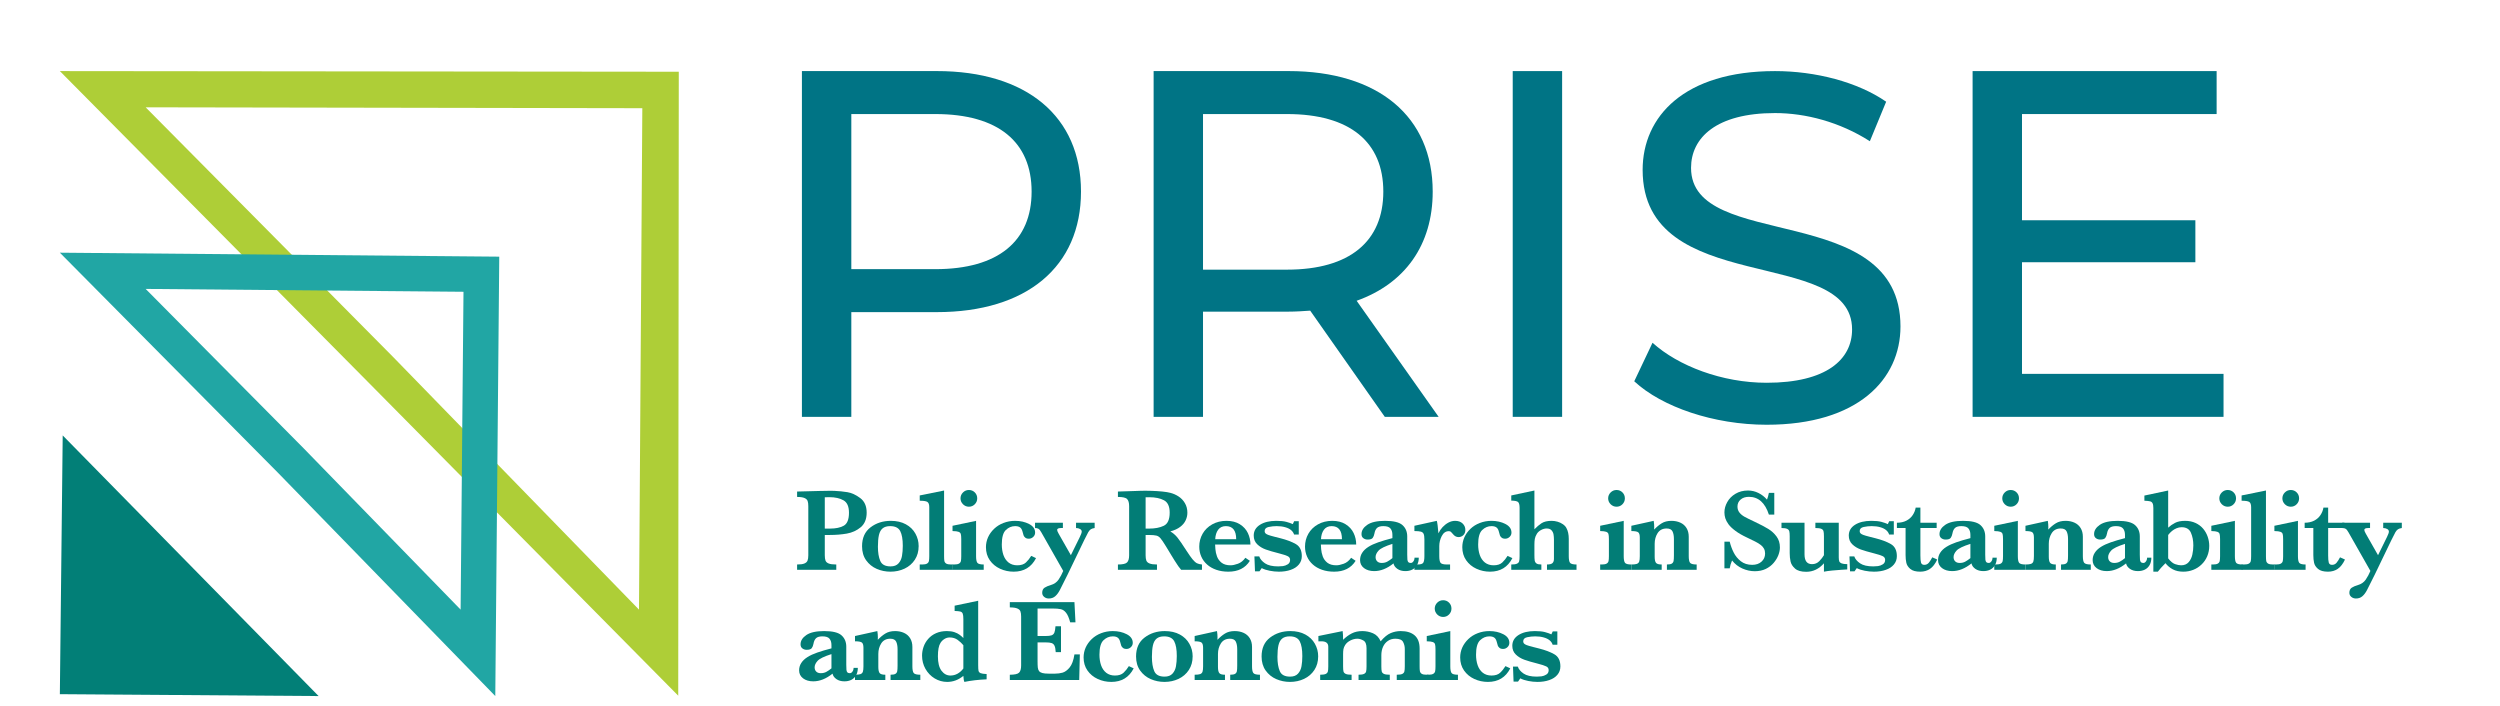
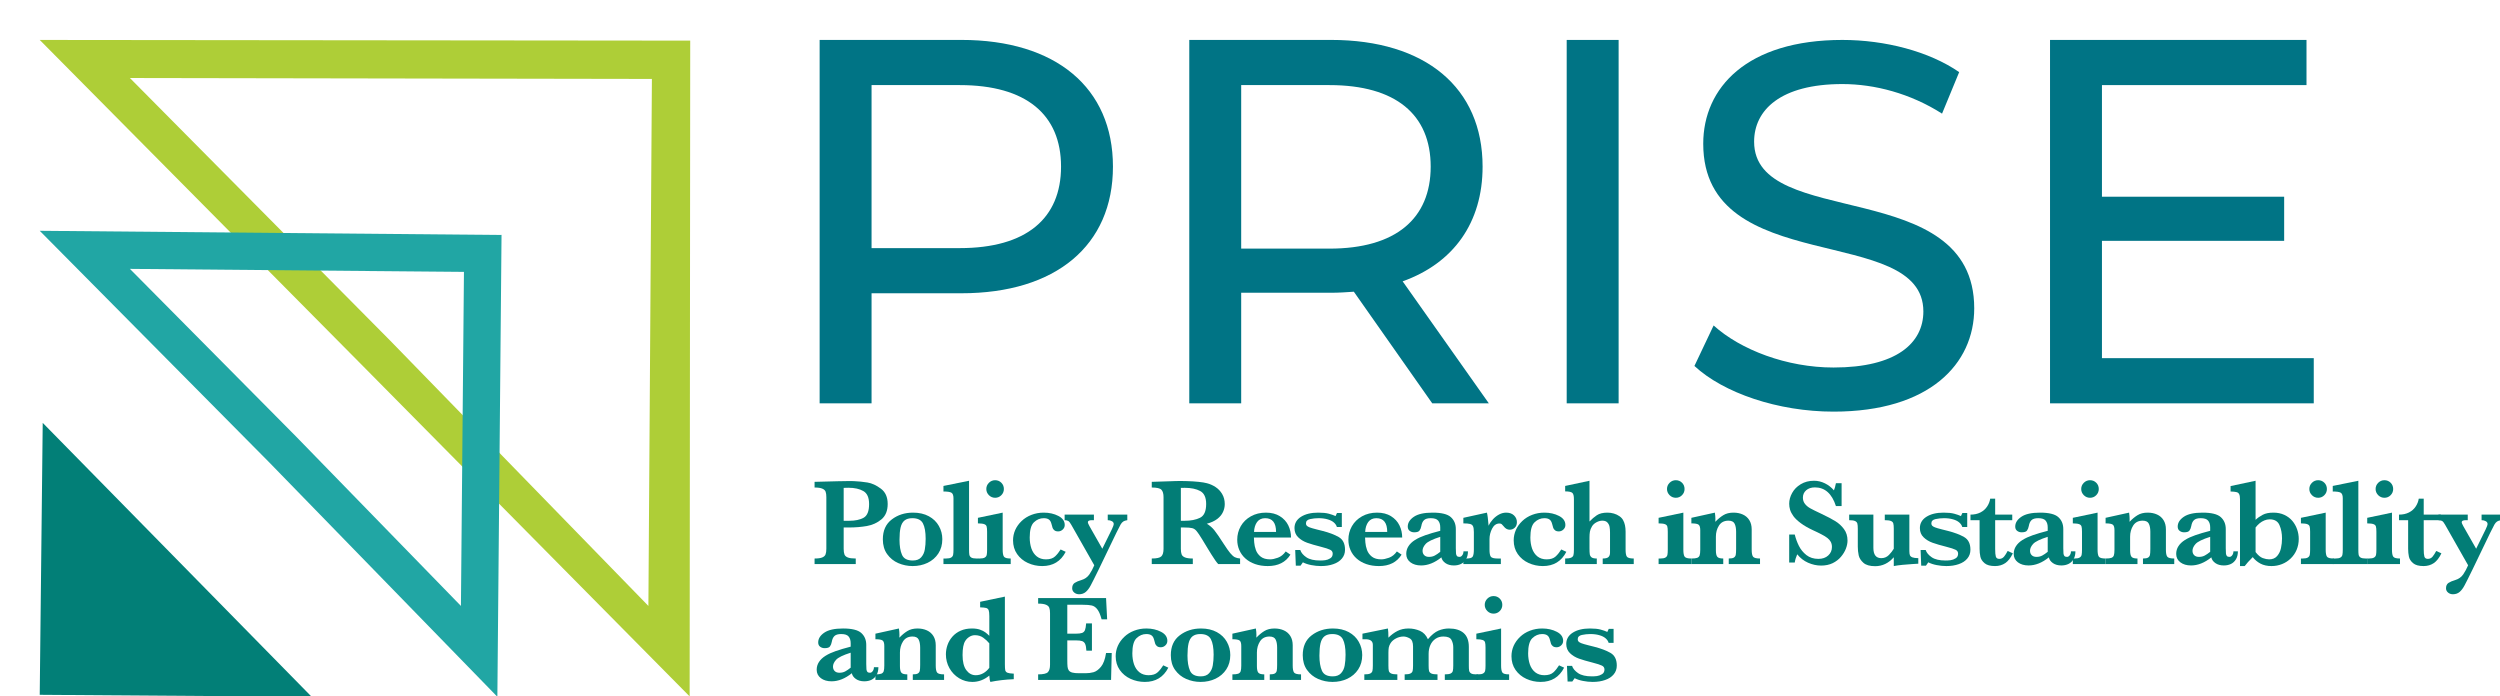
- <svg xmlns="http://www.w3.org/2000/svg" xmlns:xlink="http://www.w3.org/1999/xlink" width="680pt" height="192pt" viewBox="205 430 680 192">
+ <svg xmlns="http://www.w3.org/2000/svg" xmlns:xlink="http://www.w3.org/1999/xlink" width="647pt" height="180pt" viewBox="211 439 647 180">
  <defs>
    <g>
      <g id="glyph-0-0">
        <path d="M 19.75 -15.547 C 19.75 -13.805 19.211 -12.484 18.141 -11.578 C 17.066 -10.68 15.801 -10.102 14.344 -9.844 C 12.895 -9.594 11.367 -9.469 9.766 -9.469 L 8.359 -9.469 L 8.359 -3.938 C 8.359 -3.312 8.426 -2.828 8.562 -2.484 C 8.695 -2.141 8.988 -1.879 9.438 -1.703 C 9.883 -1.523 10.566 -1.438 11.484 -1.438 L 11.484 0 L 0.828 0 L 0.828 -1.438 C 1.734 -1.438 2.398 -1.531 2.828 -1.719 C 3.266 -1.906 3.547 -2.172 3.672 -2.516 C 3.805 -2.859 3.875 -3.332 3.875 -3.938 L 3.875 -17.312 C 3.875 -17.914 3.812 -18.383 3.688 -18.719 C 3.562 -19.062 3.281 -19.328 2.844 -19.516 C 2.406 -19.711 1.734 -19.812 0.828 -19.812 L 0.828 -21.281 L 6.875 -21.438 C 7.188 -21.445 7.523 -21.453 7.891 -21.453 C 8.266 -21.461 8.562 -21.469 8.781 -21.469 C 9 -21.477 9.32 -21.484 9.75 -21.484 C 10.281 -21.484 10.676 -21.477 10.938 -21.469 C 12.176 -21.414 13.367 -21.297 14.516 -21.109 C 15.66 -20.922 16.816 -20.391 17.984 -19.516 C 19.16 -18.648 19.75 -17.328 19.75 -15.547 Z M 14.938 -15.516 C 14.938 -17.203 14.441 -18.328 13.453 -18.891 C 12.473 -19.461 11.18 -19.75 9.578 -19.75 C 9.285 -19.75 8.879 -19.738 8.359 -19.719 L 8.359 -11.203 L 9.797 -11.203 C 11.328 -11.203 12.566 -11.461 13.516 -11.984 C 14.461 -12.516 14.938 -13.691 14.938 -15.516 Z M 14.938 -15.516 " />
      </g>
      <g id="glyph-0-1">
        <path d="M 16.703 -6.438 C 16.703 -5.02 16.359 -3.785 15.672 -2.734 C 14.984 -1.68 14.051 -0.875 12.875 -0.312 C 11.707 0.238 10.426 0.516 9.031 0.516 C 7.719 0.516 6.473 0.258 5.297 -0.25 C 4.129 -0.758 3.172 -1.535 2.422 -2.578 C 1.68 -3.617 1.312 -4.895 1.312 -6.406 C 1.312 -8.664 2.082 -10.379 3.625 -11.547 C 5.164 -12.723 7 -13.312 9.125 -13.312 C 10.707 -13.312 12.07 -13 13.219 -12.375 C 14.363 -11.75 15.227 -10.91 15.812 -9.859 C 16.406 -8.805 16.703 -7.664 16.703 -6.438 Z M 12.391 -6.531 C 12.391 -8.301 12.156 -9.633 11.688 -10.531 C 11.219 -11.426 10.305 -11.875 8.953 -11.875 C 8.086 -11.875 7.41 -11.676 6.922 -11.281 C 6.441 -10.895 6.102 -10.289 5.906 -9.469 C 5.719 -8.656 5.625 -7.598 5.625 -6.297 C 5.625 -4.691 5.836 -3.395 6.266 -2.406 C 6.691 -1.414 7.625 -0.922 9.062 -0.922 C 10.008 -0.922 10.727 -1.191 11.219 -1.734 C 11.719 -2.285 12.035 -2.961 12.172 -3.766 C 12.316 -4.578 12.391 -5.5 12.391 -6.531 Z M 12.391 -6.531 " />
      </g>
      <g id="glyph-0-2">
        <path d="M 9.406 0 L 0.422 0 L 0.422 -1.438 L 1.094 -1.438 C 1.695 -1.438 2.133 -1.52 2.406 -1.688 C 2.688 -1.852 2.859 -2.086 2.922 -2.391 C 2.984 -2.691 3.016 -3.133 3.016 -3.719 L 3.016 -17.031 C 3.016 -17.781 2.836 -18.258 2.484 -18.469 C 2.141 -18.676 1.453 -18.781 0.422 -18.781 L 0.422 -20.219 L 7.047 -21.562 L 7.047 -3.719 C 7.047 -3.133 7.07 -2.691 7.125 -2.391 C 7.188 -2.098 7.352 -1.863 7.625 -1.688 C 7.906 -1.52 8.348 -1.438 8.953 -1.438 L 9.406 -1.438 Z M 9.406 0 " />
      </g>
      <g id="glyph-0-3">
        <path d="M 7.484 -19.422 C 7.484 -18.797 7.258 -18.258 6.812 -17.812 C 6.375 -17.375 5.844 -17.156 5.219 -17.156 C 4.602 -17.156 4.066 -17.379 3.609 -17.828 C 3.16 -18.285 2.938 -18.816 2.938 -19.422 C 2.938 -20.047 3.16 -20.582 3.609 -21.031 C 4.055 -21.477 4.594 -21.703 5.219 -21.703 C 5.852 -21.703 6.391 -21.484 6.828 -21.047 C 7.266 -20.609 7.484 -20.066 7.484 -19.422 Z M 9.25 0 L 0.766 0 L 0.766 -1.438 L 1.219 -1.438 C 1.82 -1.438 2.258 -1.52 2.531 -1.688 C 2.812 -1.852 2.984 -2.086 3.047 -2.391 C 3.109 -2.691 3.141 -3.133 3.141 -3.719 L 3.141 -8.359 C 3.141 -9.004 3.098 -9.461 3.016 -9.734 C 2.941 -10.004 2.738 -10.203 2.406 -10.328 C 2.082 -10.453 1.535 -10.52 0.766 -10.531 L 0.766 -11.969 L 7.172 -13.312 L 7.172 -3.719 C 7.172 -2.844 7.281 -2.242 7.5 -1.922 C 7.719 -1.598 8.301 -1.438 9.25 -1.438 Z M 9.25 0 " />
      </g>
      <g id="glyph-0-4">
        <path d="M 14.906 -3.172 C 13.645 -0.711 11.617 0.516 8.828 0.516 C 7.523 0.516 6.289 0.25 5.125 -0.281 C 3.969 -0.812 3.035 -1.582 2.328 -2.594 C 1.629 -3.602 1.281 -4.785 1.281 -6.141 C 1.281 -7.078 1.469 -7.973 1.844 -8.828 C 2.227 -9.68 2.781 -10.453 3.5 -11.141 C 4.219 -11.828 5.066 -12.359 6.047 -12.734 C 7.035 -13.117 8.094 -13.312 9.219 -13.312 C 10.656 -13.312 11.922 -13.023 13.016 -12.453 C 14.109 -11.891 14.656 -11.109 14.656 -10.109 C 14.656 -9.648 14.484 -9.258 14.141 -8.938 C 13.797 -8.613 13.398 -8.453 12.953 -8.453 C 12.523 -8.453 12.195 -8.551 11.969 -8.75 C 11.738 -8.945 11.586 -9.148 11.516 -9.359 C 11.441 -9.566 11.336 -9.938 11.203 -10.469 C 11.066 -10.977 10.844 -11.336 10.531 -11.547 C 10.219 -11.766 9.781 -11.875 9.219 -11.875 C 8.27 -11.875 7.426 -11.52 6.688 -10.812 C 5.957 -10.113 5.594 -8.801 5.594 -6.875 C 5.594 -5.844 5.738 -4.895 6.031 -4.031 C 6.332 -3.164 6.801 -2.477 7.438 -1.969 C 8.082 -1.469 8.867 -1.219 9.797 -1.219 C 10.828 -1.219 11.613 -1.473 12.156 -1.984 C 12.695 -2.492 13.176 -3.094 13.594 -3.781 Z M 14.906 -3.172 " />
      </g>
      <g id="glyph-0-5">
        <path d="M 16.609 -11.359 C 16.16 -11.297 15.812 -11.18 15.562 -11.016 C 15.312 -10.848 15.082 -10.586 14.875 -10.234 C 14.676 -9.891 14.316 -9.188 13.797 -8.125 L 9.219 1.375 C 8.195 3.469 7.5 4.859 7.125 5.547 C 6.758 6.242 6.344 6.797 5.875 7.203 C 5.406 7.609 4.82 7.812 4.125 7.812 C 3.645 7.812 3.227 7.664 2.875 7.375 C 2.52 7.082 2.344 6.711 2.344 6.266 C 2.344 5.629 2.555 5.164 2.984 4.875 C 3.422 4.594 3.984 4.352 4.672 4.156 C 5.598 3.883 6.305 3.391 6.797 2.672 C 7.285 1.953 7.707 1.164 8.062 0.312 L 2.109 -10.172 C 1.828 -10.68 1.57 -11.004 1.344 -11.141 C 1.113 -11.285 0.797 -11.359 0.391 -11.359 L 0.391 -12.797 L 7.969 -12.797 L 7.969 -11.359 L 7.484 -11.359 C 6.766 -11.359 6.406 -11.188 6.406 -10.844 C 6.406 -10.633 6.551 -10.273 6.844 -9.766 L 10.141 -3.969 L 12.578 -8.922 C 12.922 -9.629 13.094 -10.113 13.094 -10.375 C 13.094 -10.688 12.938 -10.926 12.625 -11.094 C 12.32 -11.27 11.961 -11.359 11.547 -11.359 L 11.547 -12.797 L 16.609 -12.797 Z M 16.609 -11.359 " />
      </g>
      <g id="glyph-0-6">
</g>
      <g id="glyph-0-7">
        <path d="M 23.688 0 L 18.016 0 C 17.805 -0.227 17.547 -0.562 17.234 -1 C 16.93 -1.438 16.598 -1.945 16.234 -2.531 C 15.867 -3.125 15.566 -3.613 15.328 -4 L 13.891 -6.375 C 13.242 -7.438 12.754 -8.16 12.422 -8.547 C 12.098 -8.941 11.723 -9.191 11.297 -9.297 C 10.879 -9.41 10.164 -9.469 9.156 -9.469 L 8.359 -9.469 L 8.359 -3.938 C 8.359 -3.352 8.422 -2.883 8.547 -2.531 C 8.672 -2.176 8.961 -1.906 9.422 -1.719 C 9.891 -1.531 10.566 -1.438 11.453 -1.438 L 11.453 0 L 0.828 0 L 0.828 -1.438 C 2.117 -1.438 2.945 -1.625 3.312 -2 C 3.688 -2.375 3.875 -3.02 3.875 -3.938 L 3.875 -17.312 C 3.875 -18.219 3.691 -18.859 3.328 -19.234 C 2.973 -19.617 2.141 -19.812 0.828 -19.812 L 0.828 -21.281 L 5.734 -21.438 C 6.109 -21.457 6.535 -21.473 7.016 -21.484 C 7.504 -21.492 7.957 -21.5 8.375 -21.5 C 8.695 -21.5 9.234 -21.488 9.984 -21.469 C 11.035 -21.438 12.02 -21.375 12.938 -21.281 C 13.852 -21.188 14.578 -21.066 15.109 -20.922 C 15.891 -20.723 16.629 -20.395 17.328 -19.938 C 18.035 -19.477 18.609 -18.875 19.047 -18.125 C 19.492 -17.375 19.719 -16.504 19.719 -15.516 C 19.719 -14.805 19.562 -14.117 19.25 -13.453 C 18.945 -12.785 18.453 -12.191 17.766 -11.672 C 17.086 -11.148 16.191 -10.738 15.078 -10.438 C 15.836 -9.988 16.484 -9.43 17.016 -8.766 C 17.547 -8.109 18.379 -6.895 19.516 -5.125 C 20.172 -4.113 20.711 -3.348 21.141 -2.828 C 21.566 -2.316 21.957 -1.969 22.312 -1.781 C 22.676 -1.602 23.133 -1.488 23.688 -1.438 Z M 14.906 -15.547 C 14.906 -17.234 14.391 -18.352 13.359 -18.906 C 12.336 -19.457 11 -19.734 9.344 -19.734 C 9.113 -19.734 8.93 -19.727 8.797 -19.719 C 8.672 -19.719 8.523 -19.719 8.359 -19.719 L 8.359 -11.203 L 9.344 -11.203 C 10.914 -11.203 12.234 -11.457 13.297 -11.969 C 14.367 -12.477 14.906 -13.672 14.906 -15.547 Z M 14.906 -15.547 " />
      </g>
      <g id="glyph-0-8">
        <path d="M 15.203 -6.875 L 5.594 -6.875 C 5.602 -6.676 5.629 -6.254 5.672 -5.609 C 5.723 -4.961 5.867 -4.301 6.109 -3.625 C 6.359 -2.945 6.781 -2.375 7.375 -1.906 C 7.977 -1.445 8.785 -1.219 9.797 -1.219 C 10.348 -1.219 11.016 -1.359 11.797 -1.641 C 12.578 -1.922 13.254 -2.461 13.828 -3.266 L 15.047 -2.438 C 13.816 -0.469 11.863 0.516 9.188 0.516 C 7.988 0.516 6.895 0.344 5.906 0 C 4.926 -0.344 4.094 -0.82 3.406 -1.438 C 2.719 -2.051 2.191 -2.773 1.828 -3.609 C 1.461 -4.441 1.281 -5.336 1.281 -6.297 C 1.281 -7.555 1.582 -8.723 2.188 -9.797 C 2.801 -10.867 3.676 -11.723 4.812 -12.359 C 5.945 -12.992 7.242 -13.312 8.703 -13.312 C 10.129 -13.312 11.332 -13.004 12.312 -12.391 C 13.301 -11.773 14.031 -10.977 14.5 -10 C 14.969 -9.02 15.203 -7.977 15.203 -6.875 Z M 11.328 -8.312 C 11.328 -10.688 10.391 -11.875 8.516 -11.875 C 7.609 -11.875 6.91 -11.547 6.422 -10.891 C 5.941 -10.234 5.676 -9.375 5.625 -8.312 Z M 11.328 -8.312 " />
      </g>
      <g id="glyph-0-9">
        <path d="M 14.297 -3.719 C 14.297 -2.82 14.023 -2.055 13.484 -1.422 C 12.953 -0.785 12.219 -0.305 11.281 0.016 C 10.352 0.348 9.281 0.516 8.062 0.516 C 7.238 0.516 6.41 0.43 5.578 0.266 C 4.742 0.109 4.016 -0.129 3.391 -0.453 L 2.781 0.422 L 1.562 0.422 L 1.406 -3.641 L 2.719 -3.641 C 2.945 -2.941 3.473 -2.312 4.297 -1.75 C 5.117 -1.195 6.312 -0.922 7.875 -0.922 C 8.27 -0.922 8.695 -0.945 9.156 -1 C 9.613 -1.062 10.051 -1.223 10.469 -1.484 C 10.895 -1.742 11.109 -2.145 11.109 -2.688 C 11.109 -3.156 10.891 -3.492 10.453 -3.703 C 10.023 -3.922 9.219 -4.18 8.031 -4.484 C 6.594 -4.848 5.414 -5.191 4.5 -5.516 C 3.582 -5.848 2.805 -6.32 2.172 -6.938 C 1.535 -7.551 1.219 -8.344 1.219 -9.312 C 1.219 -10.539 1.781 -11.516 2.906 -12.234 C 4.039 -12.953 5.523 -13.312 7.359 -13.312 C 8.504 -13.312 9.422 -13.219 10.109 -13.031 C 10.797 -12.844 11.375 -12.641 11.844 -12.422 L 12.219 -13.219 L 13.469 -13.219 L 13.469 -9.594 L 12.188 -9.594 C 12.07 -10.02 11.812 -10.41 11.406 -10.766 C 11 -11.117 10.457 -11.391 9.781 -11.578 C 9.113 -11.773 8.336 -11.875 7.453 -11.875 C 6.723 -11.875 5.992 -11.797 5.266 -11.641 C 4.547 -11.484 4.188 -11.113 4.188 -10.531 C 4.188 -10.289 4.254 -10.094 4.391 -9.938 C 4.535 -9.781 4.781 -9.633 5.125 -9.5 C 5.469 -9.363 6.07 -9.188 6.938 -8.969 C 7.801 -8.75 8.316 -8.617 8.484 -8.578 C 10.18 -8.148 11.57 -7.625 12.656 -7 C 13.75 -6.375 14.297 -5.281 14.297 -3.719 Z M 14.297 -3.719 " />
      </g>
      <g id="glyph-0-10">
        <path d="M 17.344 -3.297 C 17.344 -2.504 17.18 -1.828 16.859 -1.266 C 16.535 -0.711 16.098 -0.301 15.547 -0.031 C 15.004 0.227 14.391 0.359 13.703 0.359 C 12.828 0.359 12.098 0.156 11.516 -0.25 C 10.93 -0.664 10.582 -1.16 10.469 -1.734 C 8.727 -0.336 6.977 0.359 5.219 0.359 C 4.094 0.359 3.172 0.086 2.453 -0.453 C 1.734 -1.004 1.375 -1.727 1.375 -2.625 C 1.375 -3.363 1.566 -4.031 1.953 -4.625 C 2.336 -5.227 2.898 -5.766 3.641 -6.234 C 4.391 -6.703 5.281 -7.113 6.312 -7.469 C 7.344 -7.832 8.629 -8.211 10.172 -8.609 L 10.172 -9.5 C 10.172 -10.238 9.992 -10.816 9.641 -11.234 C 9.297 -11.66 8.656 -11.875 7.719 -11.875 C 6.914 -11.875 6.336 -11.707 5.984 -11.375 C 5.629 -11.039 5.395 -10.535 5.281 -9.859 C 5.195 -9.379 5.039 -8.984 4.812 -8.672 C 4.594 -8.367 4.129 -8.219 3.422 -8.219 C 2.984 -8.219 2.598 -8.344 2.266 -8.594 C 1.93 -8.844 1.766 -9.211 1.766 -9.703 C 1.766 -10.672 2.289 -11.516 3.344 -12.234 C 4.395 -12.953 6.008 -13.312 8.188 -13.312 C 10.477 -13.312 12.051 -12.926 12.906 -12.156 C 13.77 -11.383 14.203 -10.352 14.203 -9.062 L 14.203 -4.125 C 14.203 -3.5 14.219 -3.039 14.25 -2.75 C 14.281 -2.457 14.363 -2.234 14.5 -2.078 C 14.645 -1.93 14.867 -1.859 15.172 -1.859 C 15.441 -1.859 15.676 -2 15.875 -2.281 C 16.082 -2.562 16.188 -2.898 16.188 -3.297 Z M 10.172 -3.172 L 10.172 -7.047 C 8.191 -6.422 6.93 -5.805 6.391 -5.203 C 5.859 -4.609 5.594 -4.023 5.594 -3.453 C 5.594 -2.973 5.738 -2.586 6.031 -2.297 C 6.32 -2.004 6.734 -1.859 7.266 -1.859 C 7.836 -1.859 8.344 -1.977 8.781 -2.219 C 9.219 -2.457 9.68 -2.773 10.172 -3.172 Z M 10.172 -3.172 " />
      </g>
      <g id="glyph-0-11">
        <path d="M 14.109 -10.844 C 14.109 -10.238 13.922 -9.758 13.547 -9.406 C 13.18 -9.062 12.75 -8.891 12.25 -8.891 C 11.656 -8.891 11.133 -9.18 10.688 -9.766 C 10.477 -10.023 10.305 -10.211 10.172 -10.328 C 10.035 -10.441 9.844 -10.5 9.594 -10.5 C 8.781 -10.5 8.145 -10.055 7.688 -9.172 C 7.238 -8.297 7.016 -7.383 7.016 -6.438 L 7.016 -3.719 C 7.016 -2.844 7.125 -2.242 7.344 -1.922 C 7.57 -1.598 8.164 -1.438 9.125 -1.438 L 9.953 -1.438 L 9.953 0 L 0.25 0 L 0.25 -1.438 L 1.062 -1.438 C 1.938 -1.438 2.473 -1.602 2.672 -1.938 C 2.867 -2.27 2.969 -2.863 2.969 -3.719 L 2.969 -8.281 C 2.969 -8.977 2.895 -9.477 2.75 -9.781 C 2.613 -10.082 2.363 -10.281 2 -10.375 C 1.633 -10.477 1.051 -10.531 0.25 -10.531 L 0.25 -11.969 L 6.344 -13.312 C 6.5 -12.781 6.645 -11.648 6.781 -9.922 C 7.07 -10.535 7.453 -11.098 7.922 -11.609 C 8.398 -12.117 8.93 -12.531 9.516 -12.844 C 10.109 -13.156 10.711 -13.312 11.328 -13.312 C 12.18 -13.312 12.859 -13.07 13.359 -12.594 C 13.859 -12.113 14.109 -11.531 14.109 -10.844 Z M 14.109 -10.844 " />
      </g>
      <g id="glyph-0-12">
        <path d="M 18.109 0 L 10.078 0 L 10.078 -1.438 C 10.797 -1.438 11.289 -1.562 11.562 -1.812 C 11.832 -2.07 11.969 -2.445 11.969 -2.938 L 11.969 -8.188 C 11.969 -8.707 11.93 -9.176 11.859 -9.594 C 11.797 -10.008 11.617 -10.383 11.328 -10.719 C 11.035 -11.062 10.586 -11.234 9.984 -11.234 C 9.492 -11.234 8.992 -11.098 8.484 -10.828 C 7.984 -10.566 7.598 -10.223 7.328 -9.797 C 7.035 -9.316 6.848 -8.852 6.766 -8.406 C 6.691 -7.969 6.656 -7.438 6.656 -6.812 L 6.656 -4.125 C 6.656 -3.395 6.68 -2.859 6.734 -2.516 C 6.797 -2.18 6.957 -1.914 7.219 -1.719 C 7.488 -1.531 7.93 -1.438 8.547 -1.438 L 8.547 0 L 0.359 0 L 0.359 -1.438 C 1.055 -1.438 1.566 -1.508 1.891 -1.656 C 2.223 -1.801 2.426 -2.016 2.5 -2.297 C 2.582 -2.586 2.625 -3.062 2.625 -3.719 L 2.625 -16.828 C 2.625 -17.609 2.5 -18.129 2.25 -18.391 C 2 -18.66 1.367 -18.801 0.359 -18.812 L 0.359 -20.219 L 6.656 -21.562 L 6.656 -11.016 C 7.27 -11.66 7.906 -12.203 8.562 -12.641 C 9.227 -13.086 10.148 -13.312 11.328 -13.312 C 11.867 -13.312 12.41 -13.234 12.953 -13.078 C 13.492 -12.922 13.977 -12.691 14.406 -12.391 C 14.844 -12.086 15.16 -11.742 15.359 -11.359 C 15.785 -10.598 16 -9.609 16 -8.391 L 16 -3.719 C 16 -2.844 16.109 -2.242 16.328 -1.922 C 16.555 -1.598 17.148 -1.438 18.109 -1.438 Z M 18.109 0 " />
      </g>
      <g id="glyph-0-13">
        <path d="M 18.438 0 L 10.344 0 L 10.344 -1.438 C 10.957 -1.438 11.395 -1.516 11.656 -1.672 C 11.926 -1.836 12.094 -2.078 12.156 -2.391 C 12.219 -2.703 12.25 -3.219 12.25 -3.938 L 12.25 -8.359 C 12.25 -9.242 12.117 -9.941 11.859 -10.453 C 11.598 -10.973 11.066 -11.234 10.266 -11.234 C 9.172 -11.234 8.352 -10.812 7.812 -9.969 C 7.281 -9.133 7.016 -8.172 7.016 -7.078 L 7.016 -3.578 C 7.016 -2.754 7.133 -2.191 7.375 -1.891 C 7.613 -1.586 8.129 -1.438 8.922 -1.438 L 8.922 0 L 0.672 0 L 0.672 -1.438 C 1.348 -1.438 1.848 -1.492 2.172 -1.609 C 2.492 -1.734 2.707 -1.945 2.812 -2.25 C 2.914 -2.562 2.969 -3.051 2.969 -3.719 L 2.969 -8.766 C 2.969 -9.492 2.828 -9.969 2.547 -10.188 C 2.266 -10.414 1.641 -10.531 0.672 -10.531 L 0.672 -11.969 L 6.75 -13.312 C 6.844 -12.707 6.891 -12.145 6.891 -11.625 C 6.891 -11.488 6.883 -11.367 6.875 -11.266 C 6.875 -11.172 6.875 -11.062 6.875 -10.938 C 7.531 -11.633 8.211 -12.203 8.922 -12.641 C 9.629 -13.086 10.516 -13.312 11.578 -13.312 C 12.473 -13.312 13.273 -13.148 13.984 -12.828 C 14.703 -12.504 15.266 -12.016 15.672 -11.359 C 16.078 -10.703 16.281 -9.91 16.281 -8.984 L 16.281 -3.719 C 16.281 -2.844 16.395 -2.242 16.625 -1.922 C 16.863 -1.598 17.469 -1.438 18.438 -1.438 Z M 18.438 0 " />
      </g>
      <g id="glyph-0-14">
        <path d="M 16.953 -6.078 C 16.953 -5.422 16.812 -4.723 16.531 -3.984 C 16.25 -3.254 15.82 -2.551 15.25 -1.875 C 14.688 -1.207 13.973 -0.66 13.109 -0.234 C 12.242 0.18 11.242 0.391 10.109 0.391 C 8.984 0.391 7.863 0.145 6.75 -0.344 C 5.645 -0.832 4.707 -1.562 3.938 -2.531 C 3.602 -1.758 3.391 -1.047 3.297 -0.391 L 1.859 -0.391 L 1.859 -7.641 L 3.297 -7.641 C 3.555 -6.598 3.914 -5.617 4.375 -4.703 C 4.832 -3.785 5.477 -2.992 6.312 -2.328 C 7.156 -1.672 8.188 -1.344 9.406 -1.344 C 10.469 -1.344 11.316 -1.633 11.953 -2.219 C 12.598 -2.801 12.922 -3.535 12.922 -4.422 C 12.922 -4.922 12.82 -5.359 12.625 -5.734 C 12.426 -6.109 12.141 -6.441 11.766 -6.734 C 11.391 -7.035 10.875 -7.352 10.219 -7.688 C 9.57 -8.031 8.832 -8.391 8 -8.766 C 6.719 -9.367 5.664 -9.977 4.844 -10.594 C 4.02 -11.207 3.395 -11.801 2.969 -12.375 C 2.551 -12.957 2.258 -13.508 2.094 -14.031 C 1.938 -14.551 1.859 -15.078 1.859 -15.609 C 1.859 -16.555 2.113 -17.488 2.625 -18.406 C 3.133 -19.332 3.879 -20.086 4.859 -20.672 C 5.848 -21.266 6.988 -21.562 8.281 -21.562 C 9.27 -21.562 10.211 -21.336 11.109 -20.891 C 12.004 -20.453 12.781 -19.848 13.438 -19.078 C 13.625 -19.516 13.797 -20.129 13.953 -20.922 L 15.422 -20.922 L 15.422 -15.016 L 13.953 -15.016 C 12.91 -18.234 11.098 -19.844 8.516 -19.844 C 7.578 -19.844 6.82 -19.594 6.25 -19.094 C 5.688 -18.602 5.406 -17.969 5.406 -17.188 C 5.406 -16.57 5.582 -16.035 5.938 -15.578 C 6.289 -15.129 6.754 -14.742 7.328 -14.422 C 7.91 -14.098 8.848 -13.633 10.141 -13.031 C 11.703 -12.289 12.922 -11.648 13.797 -11.109 C 14.68 -10.566 15.426 -9.883 16.031 -9.062 C 16.645 -8.238 16.953 -7.242 16.953 -6.078 Z M 16.953 -6.078 " />
      </g>
      <g id="glyph-0-15">
        <path d="M 18.375 -0.094 C 18.07 -0.07 17.547 -0.039 16.797 0 C 16.047 0.051 15.203 0.117 14.266 0.203 C 13.336 0.297 12.594 0.398 12.031 0.516 L 12.031 -1.766 C 10.688 -0.223 9.078 0.547 7.203 0.547 C 5.836 0.547 4.828 0.254 4.172 -0.328 C 3.516 -0.91 3.109 -1.551 2.953 -2.25 C 2.797 -2.957 2.719 -3.711 2.719 -4.516 L 2.719 -9.125 C 2.719 -9.738 2.68 -10.188 2.609 -10.469 C 2.535 -10.758 2.344 -10.977 2.031 -11.125 C 1.719 -11.281 1.203 -11.359 0.484 -11.359 L 0.484 -12.797 L 6.75 -12.797 L 6.75 -4.188 C 6.75 -2.414 7.43 -1.531 8.797 -1.531 C 9.578 -1.531 10.238 -1.805 10.781 -2.359 C 11.32 -2.922 11.738 -3.457 12.031 -3.969 L 12.031 -9.125 C 12.031 -9.77 11.988 -10.234 11.906 -10.516 C 11.832 -10.797 11.633 -11.004 11.312 -11.141 C 10.988 -11.285 10.453 -11.359 9.703 -11.359 L 9.703 -12.797 L 16.062 -12.797 L 16.062 -3.391 C 16.062 -2.898 16.109 -2.535 16.203 -2.297 C 16.297 -2.055 16.508 -1.867 16.844 -1.734 C 17.176 -1.609 17.688 -1.539 18.375 -1.531 Z M 18.375 -0.094 " />
      </g>
      <g id="glyph-0-16">
        <path d="M 11.391 -2.781 C 10.828 -1.602 10.172 -0.758 9.422 -0.25 C 8.672 0.258 7.789 0.516 6.781 0.516 C 5.551 0.516 4.645 0.266 4.062 -0.234 C 3.477 -0.734 3.117 -1.289 2.984 -1.906 C 2.848 -2.531 2.781 -3.227 2.781 -4 L 2.781 -11.359 L 0.422 -11.359 L 0.422 -12.797 C 1.41 -12.797 2.27 -12.984 3 -13.359 C 3.727 -13.734 4.301 -14.238 4.719 -14.875 C 5.145 -15.508 5.414 -16.191 5.531 -16.922 L 6.812 -16.922 L 6.812 -12.797 L 11.234 -12.797 L 11.234 -11.359 L 6.812 -11.359 L 6.812 -3.906 C 6.812 -3 6.867 -2.344 6.984 -1.938 C 7.109 -1.539 7.406 -1.344 7.875 -1.344 C 8.375 -1.344 8.785 -1.535 9.109 -1.922 C 9.43 -2.316 9.742 -2.805 10.047 -3.391 Z M 11.391 -2.781 " />
      </g>
      <g id="glyph-0-17">
        <path d="M 17.766 -6.5 C 17.766 -5.5 17.582 -4.562 17.219 -3.688 C 16.852 -2.82 16.336 -2.07 15.672 -1.438 C 15.016 -0.801 14.258 -0.316 13.406 0.016 C 12.562 0.348 11.664 0.516 10.719 0.516 C 9.602 0.516 8.645 0.301 7.844 -0.125 C 7.039 -0.562 6.379 -1.117 5.859 -1.797 C 4.898 -0.836 4.207 -0.066 3.781 0.516 L 2.562 0.516 L 2.562 -16.797 C 2.562 -17.391 2.488 -17.82 2.344 -18.094 C 2.207 -18.375 1.973 -18.551 1.641 -18.625 C 1.316 -18.707 0.812 -18.758 0.125 -18.781 L 0.125 -20.188 L 6.594 -21.562 L 6.594 -11.453 C 7.125 -11.953 7.738 -12.383 8.438 -12.75 C 9.145 -13.125 10.066 -13.312 11.203 -13.312 C 12.266 -13.312 13.207 -13.117 14.031 -12.734 C 14.863 -12.348 15.555 -11.828 16.109 -11.172 C 16.66 -10.516 17.07 -9.785 17.344 -8.984 C 17.625 -8.18 17.766 -7.352 17.766 -6.5 Z M 13.438 -6.625 C 13.438 -7.926 13.219 -9.078 12.781 -10.078 C 12.352 -11.078 11.504 -11.578 10.234 -11.578 C 9.773 -11.578 9.32 -11.484 8.875 -11.297 C 8.438 -11.117 8.023 -10.875 7.641 -10.562 C 7.266 -10.25 6.914 -9.883 6.594 -9.469 L 6.594 -3.109 C 7.219 -2.297 7.836 -1.773 8.453 -1.547 C 9.078 -1.328 9.629 -1.219 10.109 -1.219 C 10.984 -1.219 11.672 -1.504 12.172 -2.078 C 12.672 -2.66 13.004 -3.352 13.172 -4.156 C 13.348 -4.957 13.438 -5.781 13.438 -6.625 Z M 13.438 -6.625 " />
      </g>
      <g id="glyph-0-18">
        <path d="M 18.906 -0.188 C 16.695 -0.094 14.68 0.141 12.859 0.516 C 12.711 0.203 12.617 -0.344 12.578 -1.125 C 11.242 -0.031 9.781 0.516 8.188 0.516 C 6.957 0.516 5.816 0.195 4.766 -0.438 C 3.723 -1.07 2.891 -1.938 2.266 -3.031 C 1.648 -4.133 1.344 -5.332 1.344 -6.625 C 1.344 -7.426 1.477 -8.223 1.75 -9.016 C 2.02 -9.805 2.441 -10.531 3.016 -11.188 C 3.598 -11.852 4.316 -12.375 5.172 -12.75 C 6.023 -13.125 7 -13.312 8.094 -13.312 C 8.895 -13.312 9.582 -13.211 10.156 -13.016 C 10.727 -12.816 11.188 -12.586 11.531 -12.328 C 11.875 -12.078 12.223 -11.773 12.578 -11.422 L 12.578 -16.547 C 12.578 -17.242 12.52 -17.742 12.406 -18.047 C 12.289 -18.348 12.07 -18.539 11.75 -18.625 C 11.438 -18.707 10.922 -18.758 10.203 -18.781 L 10.203 -20.219 L 16.609 -21.562 L 16.609 -4.062 C 16.609 -3.312 16.641 -2.789 16.703 -2.5 C 16.773 -2.207 16.969 -1.992 17.281 -1.859 C 17.594 -1.734 18.133 -1.656 18.906 -1.625 Z M 12.578 -3.141 L 12.578 -9.469 C 12.141 -10 11.617 -10.484 11.016 -10.922 C 10.41 -11.359 9.691 -11.578 8.859 -11.578 C 8.348 -11.578 7.867 -11.438 7.422 -11.156 C 6.973 -10.875 6.613 -10.516 6.344 -10.078 C 5.883 -9.359 5.656 -8.145 5.656 -6.438 C 5.656 -4.707 5.977 -3.406 6.625 -2.531 C 7.281 -1.656 8.094 -1.219 9.062 -1.219 C 9.758 -1.219 10.41 -1.391 11.016 -1.734 C 11.617 -2.078 12.141 -2.547 12.578 -3.141 Z M 12.578 -3.141 " />
      </g>
      <g id="glyph-0-19">
        <path d="M 19.812 -6.969 L 19.641 0 L 0.766 0 L 0.766 -1.438 C 2.066 -1.438 2.906 -1.625 3.281 -2 C 3.656 -2.375 3.844 -3.02 3.844 -3.938 L 3.844 -17.25 C 3.844 -17.852 3.781 -18.32 3.656 -18.656 C 3.539 -19 3.258 -19.266 2.812 -19.453 C 2.375 -19.648 1.691 -19.75 0.766 -19.75 L 0.766 -21.188 L 18.344 -21.188 L 18.625 -15.688 L 17.188 -15.688 C 16.863 -16.906 16.488 -17.773 16.062 -18.297 C 15.645 -18.828 15.172 -19.148 14.641 -19.266 C 14.117 -19.391 13.332 -19.453 12.281 -19.453 L 8.312 -19.453 L 8.312 -11.969 L 10.469 -11.969 C 11.207 -11.969 11.758 -12.031 12.125 -12.156 C 12.488 -12.289 12.742 -12.539 12.891 -12.906 C 13.035 -13.27 13.133 -13.844 13.188 -14.625 L 14.688 -14.625 L 14.688 -7.578 L 13.25 -7.578 C 13.207 -8.359 13.102 -8.93 12.938 -9.297 C 12.77 -9.672 12.504 -9.922 12.141 -10.047 C 11.785 -10.172 11.238 -10.234 10.5 -10.234 L 8.312 -10.234 L 8.312 -5.25 C 8.312 -4.414 8.332 -3.805 8.375 -3.422 C 8.414 -3.035 8.523 -2.711 8.703 -2.453 C 8.891 -2.203 9.188 -2.02 9.594 -1.906 C 10.008 -1.789 10.598 -1.734 11.359 -1.734 L 13.062 -1.734 C 13.781 -1.734 14.461 -1.82 15.109 -2 C 15.766 -2.188 16.406 -2.656 17.031 -3.406 C 17.656 -4.164 18.094 -5.352 18.344 -6.969 Z M 19.812 -6.969 " />
      </g>
      <g id="glyph-0-20">
        <path d="M 30.172 0 L 21.5 0 L 21.5 -1.438 C 22.219 -1.438 22.727 -1.516 23.031 -1.672 C 23.332 -1.836 23.516 -2.062 23.578 -2.344 C 23.648 -2.633 23.688 -3.094 23.688 -3.719 L 23.688 -8.453 C 23.688 -9.141 23.531 -9.773 23.219 -10.359 C 22.914 -10.941 22.219 -11.234 21.125 -11.234 C 20.344 -11.234 19.664 -11.035 19.094 -10.641 C 18.52 -10.254 18.078 -9.719 17.766 -9.031 C 17.461 -8.352 17.312 -7.594 17.312 -6.75 L 17.312 -3.719 C 17.312 -3.07 17.348 -2.602 17.422 -2.312 C 17.504 -2.031 17.707 -1.812 18.031 -1.656 C 18.352 -1.508 18.879 -1.438 19.609 -1.438 L 19.609 0 L 11.109 0 L 11.109 -1.438 C 11.805 -1.438 12.305 -1.516 12.609 -1.672 C 12.922 -1.828 13.109 -2.051 13.172 -2.344 C 13.242 -2.633 13.281 -3.094 13.281 -3.719 L 13.281 -8.641 C 13.281 -9.734 12.992 -10.438 12.422 -10.75 C 11.848 -11.07 11.312 -11.234 10.812 -11.234 C 10.145 -11.234 9.5 -11.07 8.875 -10.75 C 8.25 -10.426 7.773 -10.008 7.453 -9.5 C 7.223 -9.125 7.07 -8.754 7 -8.391 C 6.938 -8.023 6.906 -7.566 6.906 -7.016 L 6.906 -3.719 C 6.906 -3.07 6.941 -2.602 7.016 -2.312 C 7.098 -2.031 7.305 -1.812 7.641 -1.656 C 7.973 -1.508 8.5 -1.438 9.219 -1.438 L 9.219 0 L 0.672 0 L 0.672 -1.438 C 1.379 -1.438 1.883 -1.508 2.188 -1.656 C 2.5 -1.812 2.691 -2.035 2.766 -2.328 C 2.836 -2.617 2.875 -3.082 2.875 -3.719 L 2.875 -9.062 C 2.875 -10.039 2.242 -10.531 0.984 -10.531 L 0.188 -10.531 L 0.188 -11.969 L 6.781 -13.312 C 6.863 -12.758 6.906 -11.969 6.906 -10.938 C 7.645 -11.676 8.426 -12.254 9.25 -12.672 C 10.082 -13.098 11.039 -13.312 12.125 -13.312 C 13.133 -13.312 14.102 -13.113 15.031 -12.719 C 15.957 -12.32 16.656 -11.594 17.125 -10.531 C 18.07 -11.656 18.984 -12.398 19.859 -12.766 C 20.734 -13.129 21.633 -13.312 22.562 -13.312 C 24.207 -13.312 25.477 -12.922 26.375 -12.141 C 27.27 -11.359 27.719 -10.16 27.719 -8.547 L 27.719 -3.719 C 27.719 -3.133 27.742 -2.691 27.797 -2.391 C 27.859 -2.098 28.023 -1.863 28.297 -1.688 C 28.578 -1.52 29.02 -1.438 29.625 -1.438 L 30.172 -1.438 Z M 30.172 0 " />
      </g>
    </g>
  </defs>
  <path fill-rule="nonzero" fill="rgb(0.784%, 49.803%, 46.666%)" fill-opacity="1" d="M 291.66 619.328 L 221.281 618.816 L 222.055 548.438 " />
  <path fill-rule="nonzero" fill="rgb(68.236%, 80.785%, 21.568%)" fill-opacity="1" d="M 244.617 459.188 L 312.008 527.18 L 378.805 595.816 L 379.711 459.43 Z M 389.48 619.23 L 305.129 533.938 L 221.281 449.336 L 389.629 449.512 " />
  <path fill-rule="nonzero" fill="rgb(12.941%, 65.099%, 64.314%)" fill-opacity="1" d="M 244.617 508.586 L 287.637 551.988 L 330.289 595.816 L 331.07 509.363 Z M 339.719 619.328 L 280.758 558.746 L 221.281 498.73 L 340.797 499.812 " />
  <path fill-rule="nonzero" fill="rgb(0%, 45.49%, 52.158%)" fill-opacity="1" d="M 485.598 482.117 C 485.598 468.68 476.594 461.023 459.398 461.023 L 436.559 461.023 L 436.559 503.211 L 459.398 503.211 C 476.594 503.211 485.598 495.551 485.598 482.117 M 499.031 482.117 C 499.031 502.539 484.254 514.898 459.801 514.898 L 436.559 514.898 L 436.559 543.383 L 423.121 543.383 L 423.121 449.332 L 459.801 449.332 C 484.254 449.332 499.031 461.695 499.031 482.117 " />
  <path fill-rule="nonzero" fill="rgb(0%, 45.49%, 52.158%)" fill-opacity="1" d="M 581.262 482.117 C 581.262 468.68 572.258 461.023 555.062 461.023 L 532.219 461.023 L 532.219 503.344 L 555.062 503.344 C 572.258 503.344 581.262 495.551 581.262 482.117 M 581.664 543.383 L 561.375 514.496 C 559.492 514.629 557.48 514.766 555.465 514.766 L 532.219 514.766 L 532.219 543.383 L 518.785 543.383 L 518.785 449.332 L 555.465 449.332 C 579.918 449.332 594.695 461.695 594.695 482.117 C 594.695 496.625 587.172 507.105 574.004 511.809 L 596.309 543.383 " />
  <path fill-rule="nonzero" fill="rgb(0%, 45.49%, 52.158%)" fill-opacity="1" d="M 616.461 543.383 L 629.898 543.383 L 629.898 449.336 L 616.461 449.336 Z M 616.461 543.383 " />
  <path fill-rule="nonzero" fill="rgb(0%, 45.49%, 52.158%)" fill-opacity="1" d="M 649.516 533.711 L 654.484 523.23 C 661.473 529.547 673.43 534.113 685.52 534.113 C 701.777 534.113 708.766 527.797 708.766 519.602 C 708.766 496.629 651.797 511.137 651.797 476.203 C 651.797 461.695 663.086 449.336 687.805 449.336 C 698.82 449.336 710.242 452.289 718.035 457.664 L 713.602 468.41 C 705.406 463.172 696.133 460.754 687.805 460.754 C 671.816 460.754 664.965 467.473 664.965 475.668 C 664.965 498.645 721.93 484.266 721.93 518.797 C 721.93 533.172 710.375 545.531 685.52 545.531 C 671.145 545.531 657.035 540.695 649.516 533.711 " />
  <path fill-rule="nonzero" fill="rgb(0%, 45.49%, 52.158%)" fill-opacity="1" d="M 809.801 531.691 L 809.801 543.383 L 741.547 543.383 L 741.547 449.336 L 807.922 449.336 L 807.922 461.023 L 754.984 461.023 L 754.984 489.91 L 802.141 489.91 L 802.141 501.328 L 754.984 501.328 L 754.984 531.691 " />
  <g fill="rgb(0.784%, 49.019%, 46.274%)" fill-opacity="1">
    <use xlink:href="#glyph-0-0" x="420.984" y="584.981" />
  </g>
  <g fill="rgb(0.784%, 49.019%, 46.274%)" fill-opacity="1">
    <use xlink:href="#glyph-0-1" x="438.168" y="584.981" />
    <use xlink:href="#glyph-0-2" x="454.744" y="584.981" />
    <use xlink:href="#glyph-0-3" x="463.32" y="584.981" />
    <use xlink:href="#glyph-0-4" x="471.896" y="584.981" />
    <use xlink:href="#glyph-0-5" x="486.136" y="584.981" />
    <use xlink:href="#glyph-0-6" x="501.688" y="584.981" />
    <use xlink:href="#glyph-0-7" x="508.248" y="584.981" />
  </g>
  <g fill="rgb(0.784%, 49.019%, 46.274%)" fill-opacity="1">
    <use xlink:href="#glyph-0-8" x="529.915" y="584.981" />
    <use xlink:href="#glyph-0-9" x="544.795" y="584.981" />
    <use xlink:href="#glyph-0-8" x="558.683" y="584.981" />
    <use xlink:href="#glyph-0-10" x="573.563" y="584.981" />
    <use xlink:href="#glyph-0-11" x="589.467" y="584.981" />
  </g>
  <g fill="rgb(0.784%, 49.019%, 46.274%)" fill-opacity="1">
    <use xlink:href="#glyph-0-4" x="601.464" y="584.981" />
    <use xlink:href="#glyph-0-12" x="615.704" y="584.981" />
    <use xlink:href="#glyph-0-6" x="632.92" y="584.981" />
    <use xlink:href="#glyph-0-3" x="639.48" y="584.981" />
    <use xlink:href="#glyph-0-13" x="648.056" y="584.981" />
    <use xlink:href="#glyph-0-6" x="665.624" y="584.981" />
    <use xlink:href="#glyph-0-14" x="672.184" y="584.981" />
    <use xlink:href="#glyph-0-15" x="689.08" y="584.981" />
    <use xlink:href="#glyph-0-9" x="706.648" y="584.981" />
    <use xlink:href="#glyph-0-16" x="720.536" y="584.981" />
    <use xlink:href="#glyph-0-10" x="730.776" y="584.981" />
    <use xlink:href="#glyph-0-3" x="746.68" y="584.981" />
    <use xlink:href="#glyph-0-13" x="755.256" y="584.981" />
    <use xlink:href="#glyph-0-10" x="772.824" y="584.981" />
  </g>
  <g fill="rgb(0.784%, 49.019%, 46.274%)" fill-opacity="1">
    <use xlink:href="#glyph-0-17" x="788.149" y="584.981" />
    <use xlink:href="#glyph-0-3" x="805.717" y="584.981" />
    <use xlink:href="#glyph-0-2" x="814.293" y="584.981" />
    <use xlink:href="#glyph-0-3" x="822.869" y="584.981" />
    <use xlink:href="#glyph-0-16" x="831.445" y="584.981" />
    <use xlink:href="#glyph-0-5" x="841.685" y="584.981" />
  </g>
  <g fill="rgb(0.784%, 49.019%, 46.274%)" fill-opacity="1">
    <use xlink:href="#glyph-0-10" x="420.984" y="614.965" />
    <use xlink:href="#glyph-0-13" x="436.888" y="614.965" />
    <use xlink:href="#glyph-0-18" x="454.456" y="614.965" />
    <use xlink:href="#glyph-0-6" x="472.344" y="614.965" />
    <use xlink:href="#glyph-0-19" x="478.904" y="614.965" />
    <use xlink:href="#glyph-0-4" x="498.456" y="614.965" />
    <use xlink:href="#glyph-0-1" x="512.696" y="614.965" />
    <use xlink:href="#glyph-0-13" x="529.272" y="614.965" />
    <use xlink:href="#glyph-0-1" x="546.84" y="614.965" />
    <use xlink:href="#glyph-0-20" x="563.416" y="614.965" />
    <use xlink:href="#glyph-0-3" x="592.312" y="614.965" />
    <use xlink:href="#glyph-0-4" x="600.888" y="614.965" />
    <use xlink:href="#glyph-0-9" x="615.128" y="614.965" />
  </g>
</svg>
